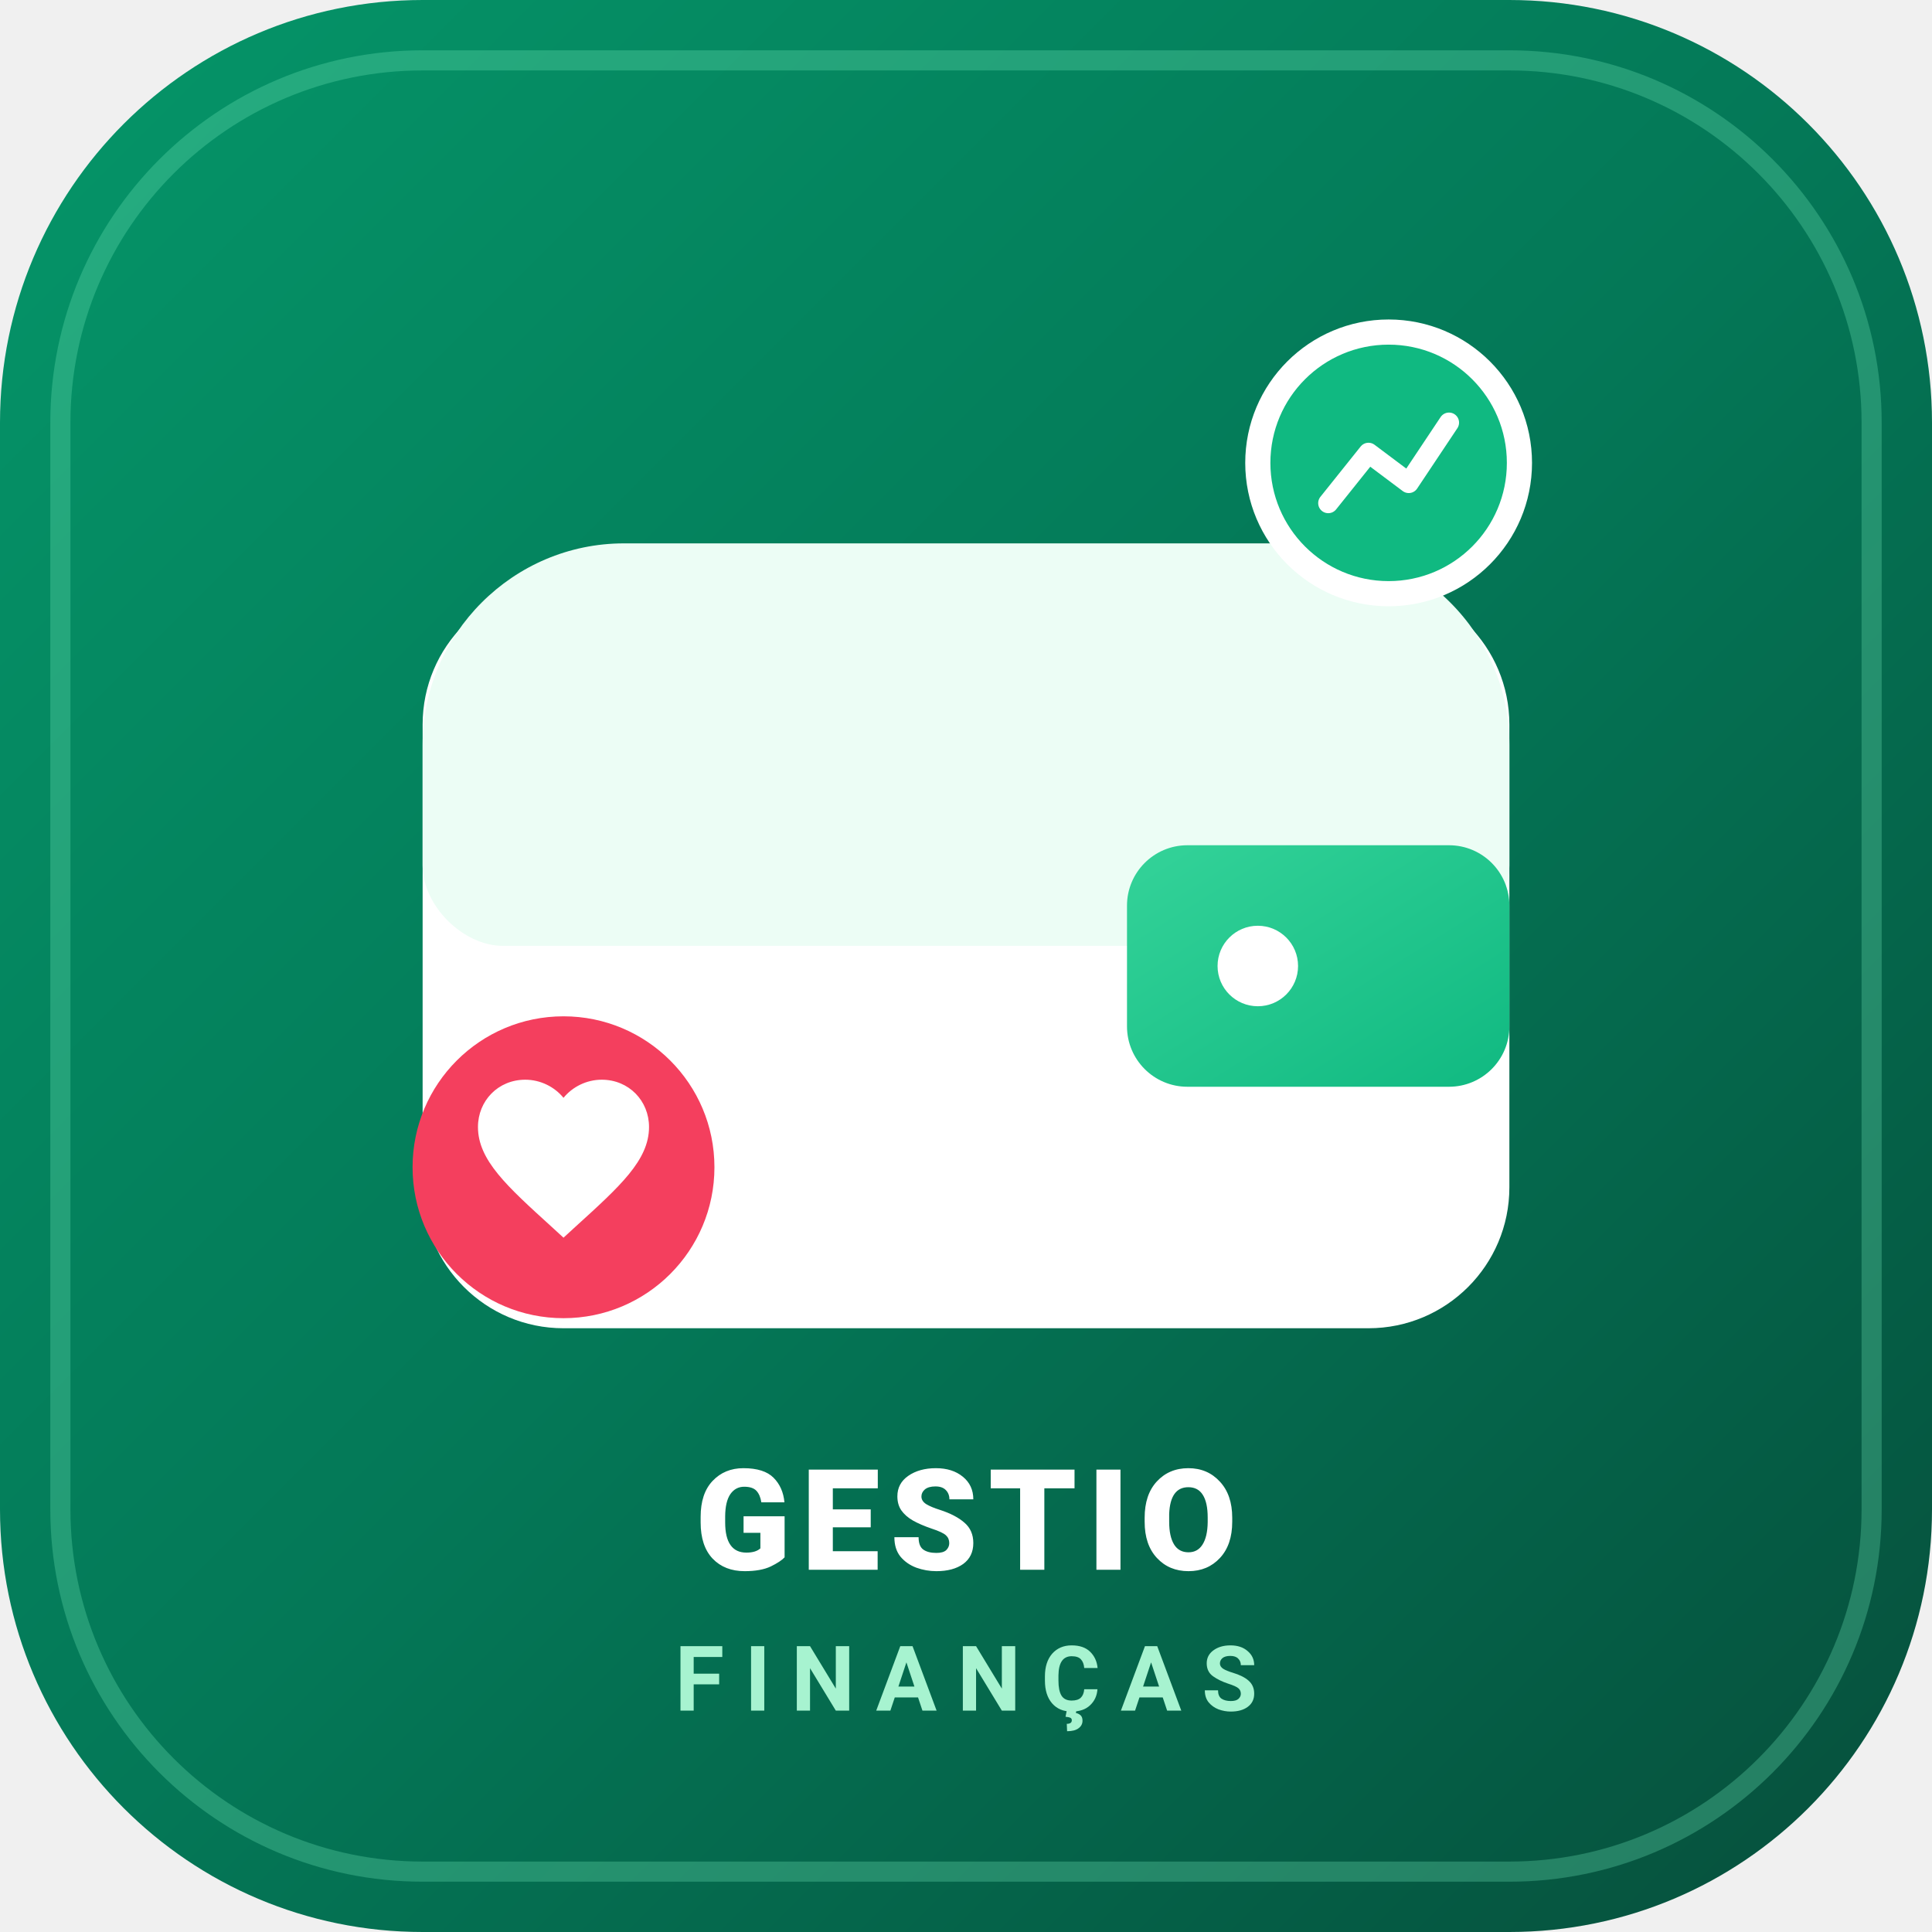
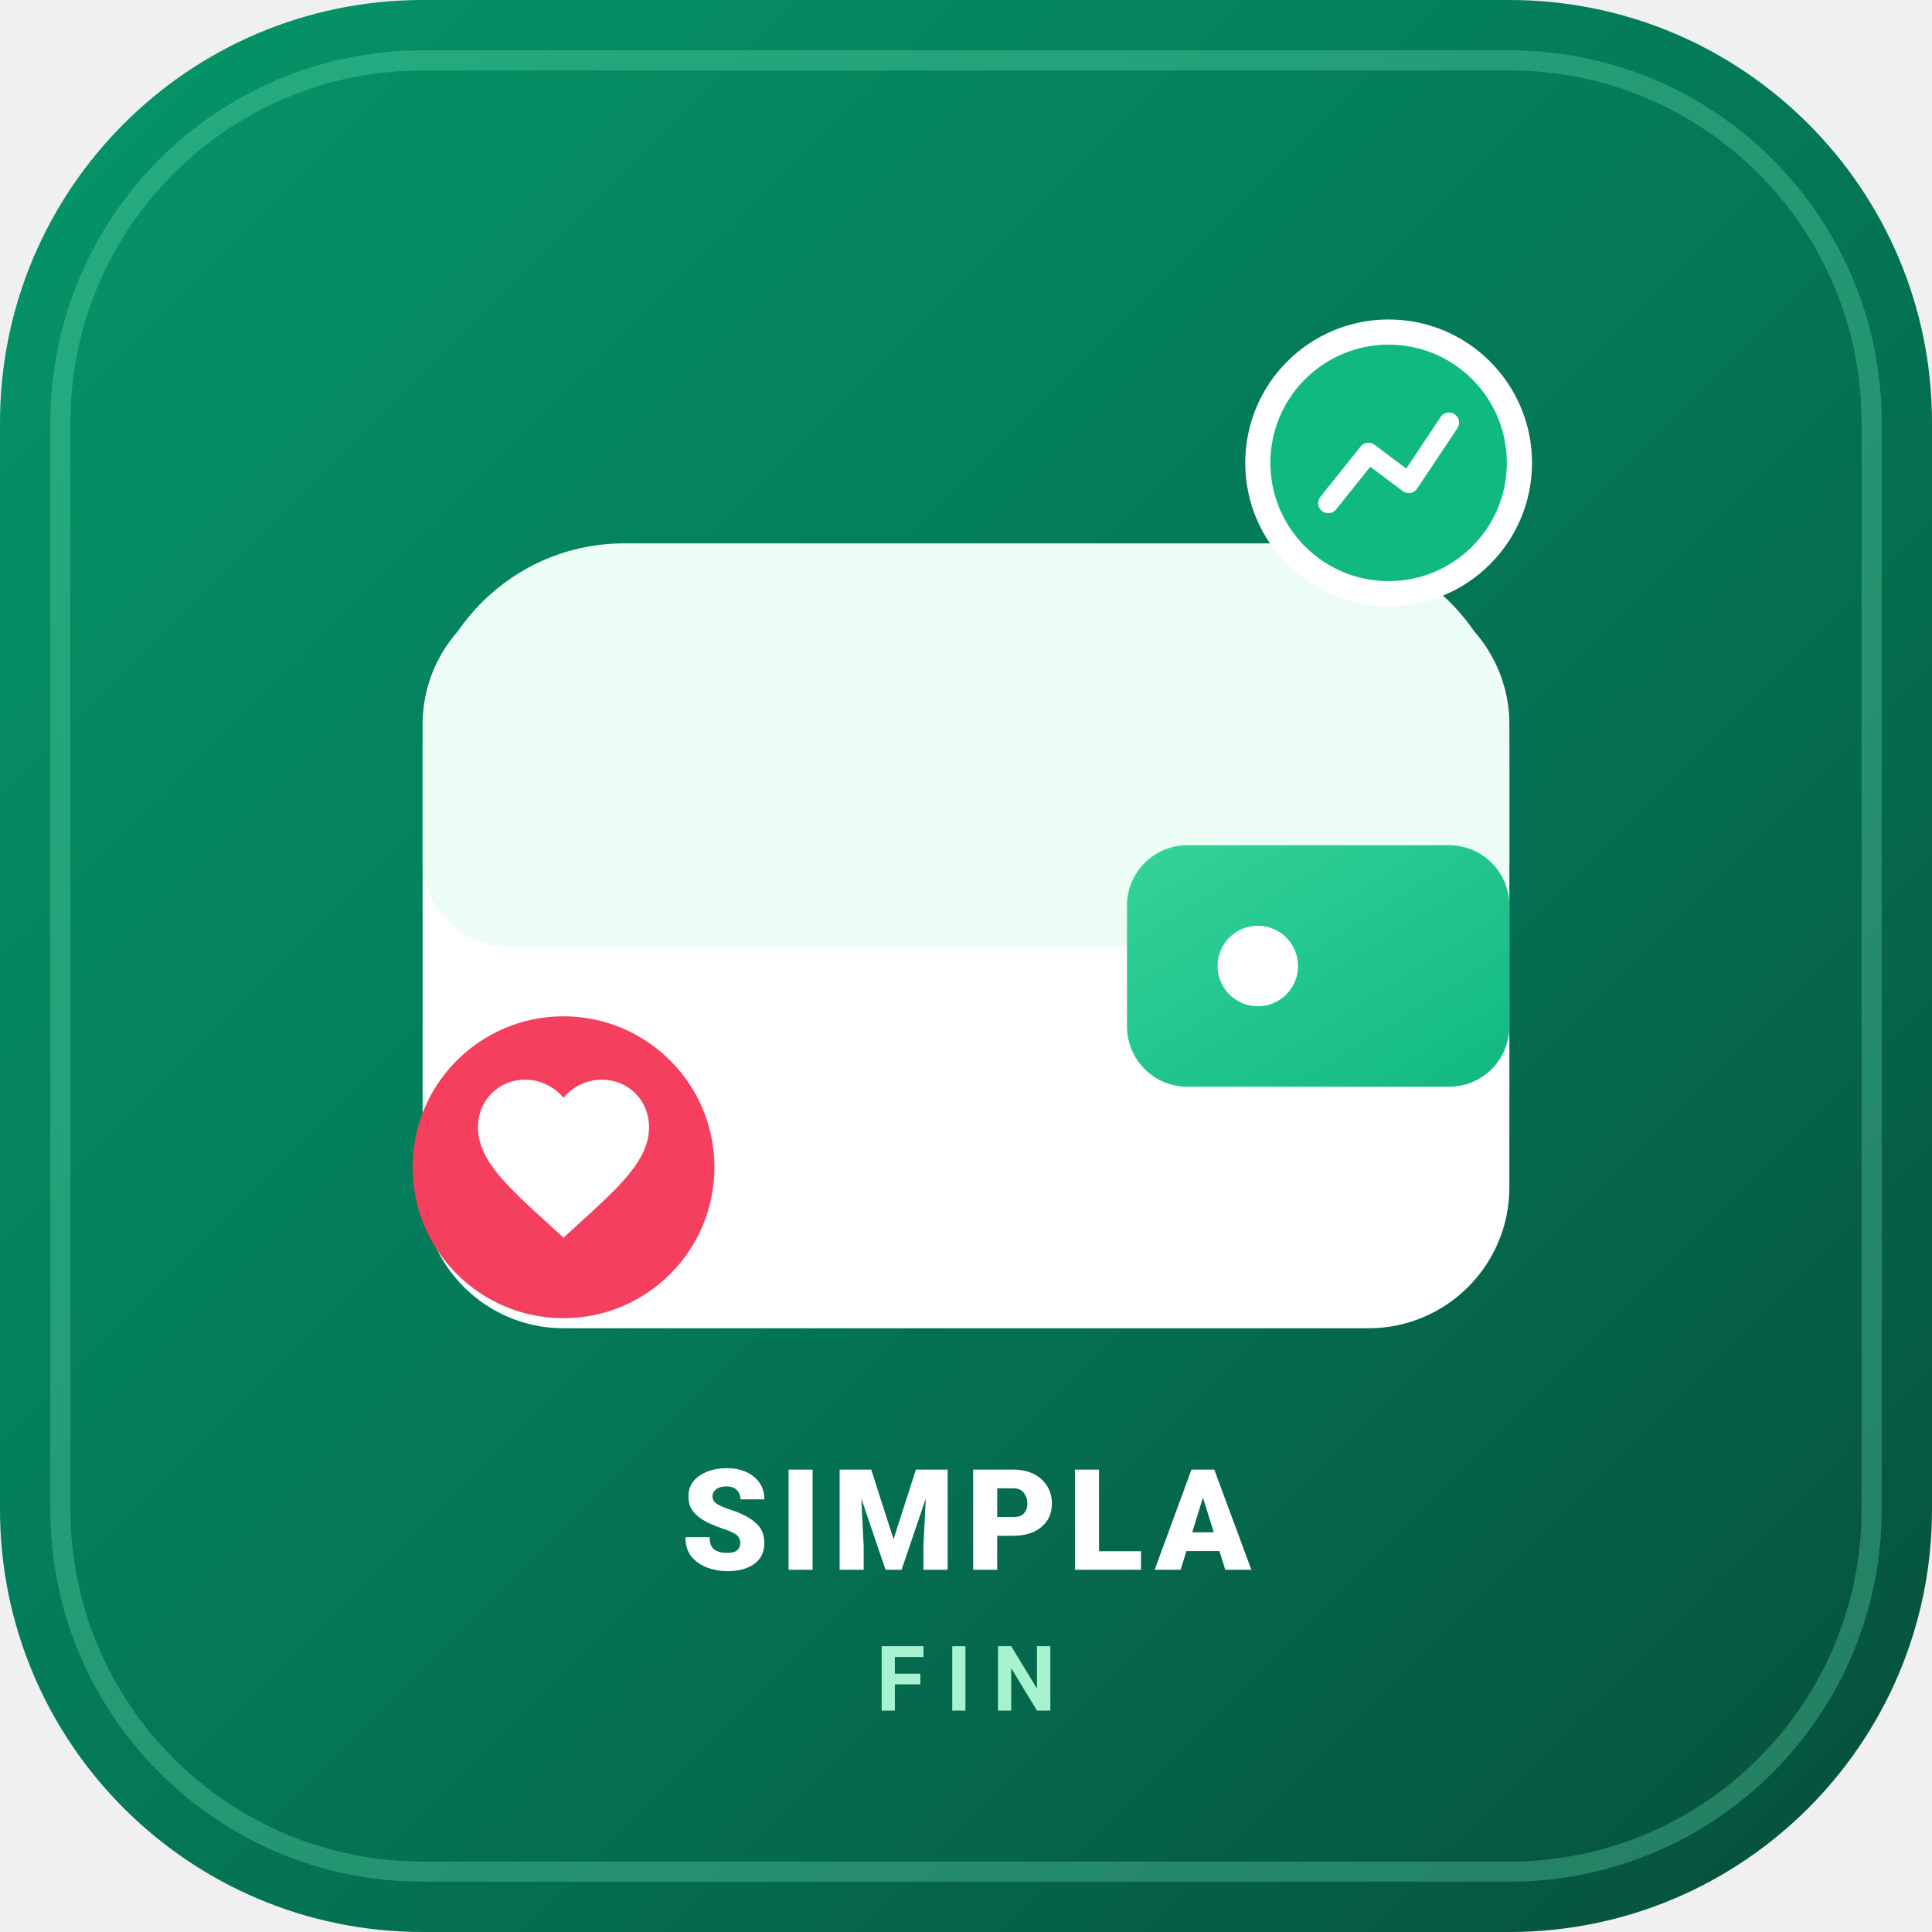
<svg xmlns="http://www.w3.org/2000/svg" viewBox="0 0 192 192" width="192" height="192">
  <defs>
    <linearGradient id="pwa-bg-sm" x1="0%" y1="0%" x2="100%" y2="100%">
      <stop offset="0%" stop-color="#059669" />
      <stop offset="50%" stop-color="#047857" />
      <stop offset="100%" stop-color="#064e3b" />
    </linearGradient>
    <linearGradient id="pwa-card-sm" x1="0%" y1="0%" x2="100%" y2="100%">
      <stop offset="0%" stop-color="#34d399" />
      <stop offset="100%" stop-color="#10b981" />
    </linearGradient>
  </defs>
  <rect width="192" height="192" rx="42" fill="url(#pwa-bg-sm)" />
  <rect x="6" y="6" width="180" height="180" rx="36" fill="none" stroke="#6ee7b7" stroke-width="2" stroke-opacity="0.3" />
  <rect x="42" y="58" width="108" height="74" rx="14" fill="#ffffff" />
  <path d="M42 74 C 42 63, 51 54, 62 54 L 130 54 C 141 54, 150 63, 150 74 L 150 86 C 150 90, 146 94, 142 94 L 50 94 C 46 94, 42 90, 42 86 Z" fill="#ecfdf5" />
  <rect x="112" y="84" width="38" height="24" rx="6" fill="url(#pwa-card-sm)" />
  <circle cx="125" cy="96" r="4" fill="#ffffff" />
  <circle cx="56" cy="116" r="15" fill="#f43f5e" />
  <path d="M 56 123 L 54.8 121.9 C 50.4 117.9 47.5 115.3 47.5 112 C 47.5 109.4 49.5 107.3 52.2 107.3 C 53.7 107.3 55.1 108 56 109.1 C 56.9 108 58.3 107.3 59.8 107.3 C 62.5 107.3 64.5 109.4 64.5 112 C 64.5 115.3 61.6 117.9 57.2 121.9 Z" fill="#ffffff" />
  <circle cx="138" cy="46" r="13" fill="#10b981" stroke="#ffffff" stroke-width="2.5" />
  <path d="M132 50 L 136 45 L 140 48 L 144 42" fill="none" stroke="#ffffff" stroke-width="2" stroke-linecap="round" stroke-linejoin="round" />
-   <text x="96" y="156" font-family="-apple-system, BlinkMacSystemFont, 'Segoe UI', Roboto, Helvetica, Arial, sans-serif" font-size="14" font-weight="900" fill="#ffffff" text-anchor="middle" letter-spacing="1">GESTIO</text>
-   <text x="96" y="170" font-family="-apple-system, BlinkMacSystemFont, 'Segoe UI', Roboto, Helvetica, Arial, sans-serif" font-size="9" font-weight="700" fill="#a7f3d0" text-anchor="middle" letter-spacing="2">FINANÇAS</text>
+   <text x="96" y="156" font-family="-apple-system, BlinkMacSystemFont, 'Segoe UI', Roboto, Helvetica, Arial, sans-serif" font-size="14" font-weight="900" fill="#ffffff" text-anchor="middle" letter-spacing="1">SIMPLA</text>
+   <text x="96" y="170" font-family="-apple-system, BlinkMacSystemFont, 'Segoe UI', Roboto, Helvetica, Arial, sans-serif" font-size="9" font-weight="700" fill="#a7f3d0" text-anchor="middle" letter-spacing="2">FIN</text>
</svg>
